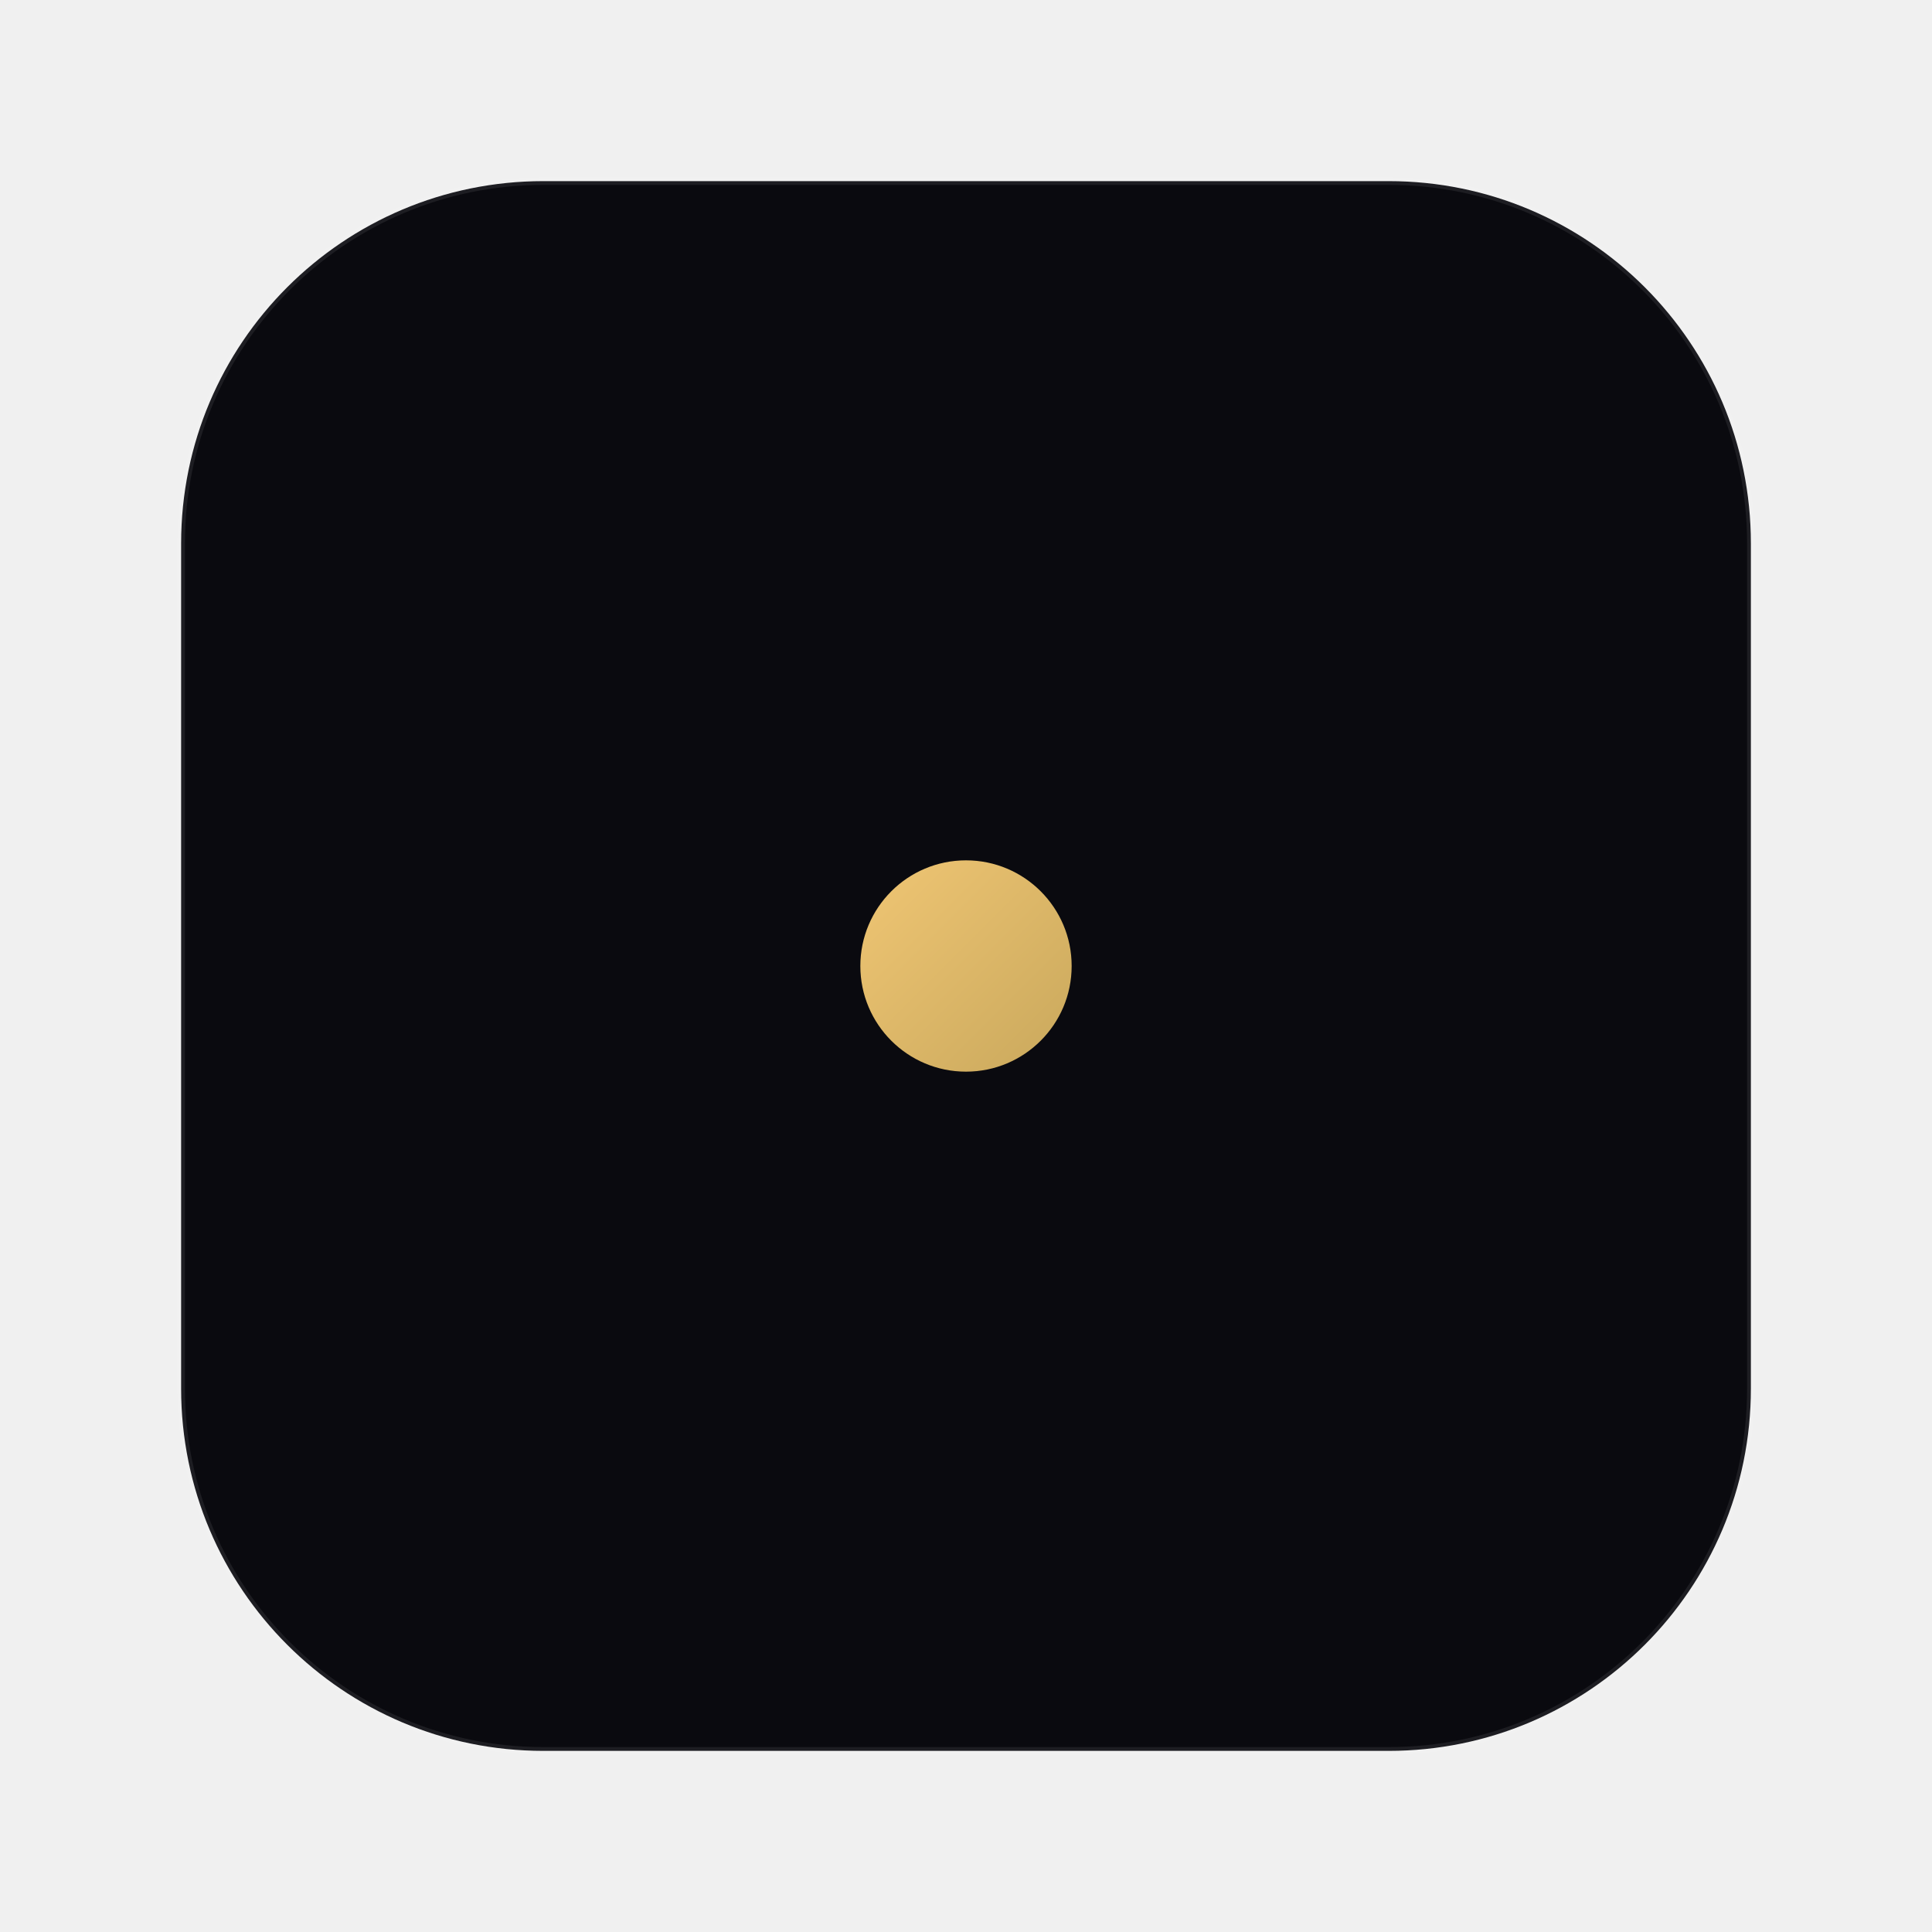
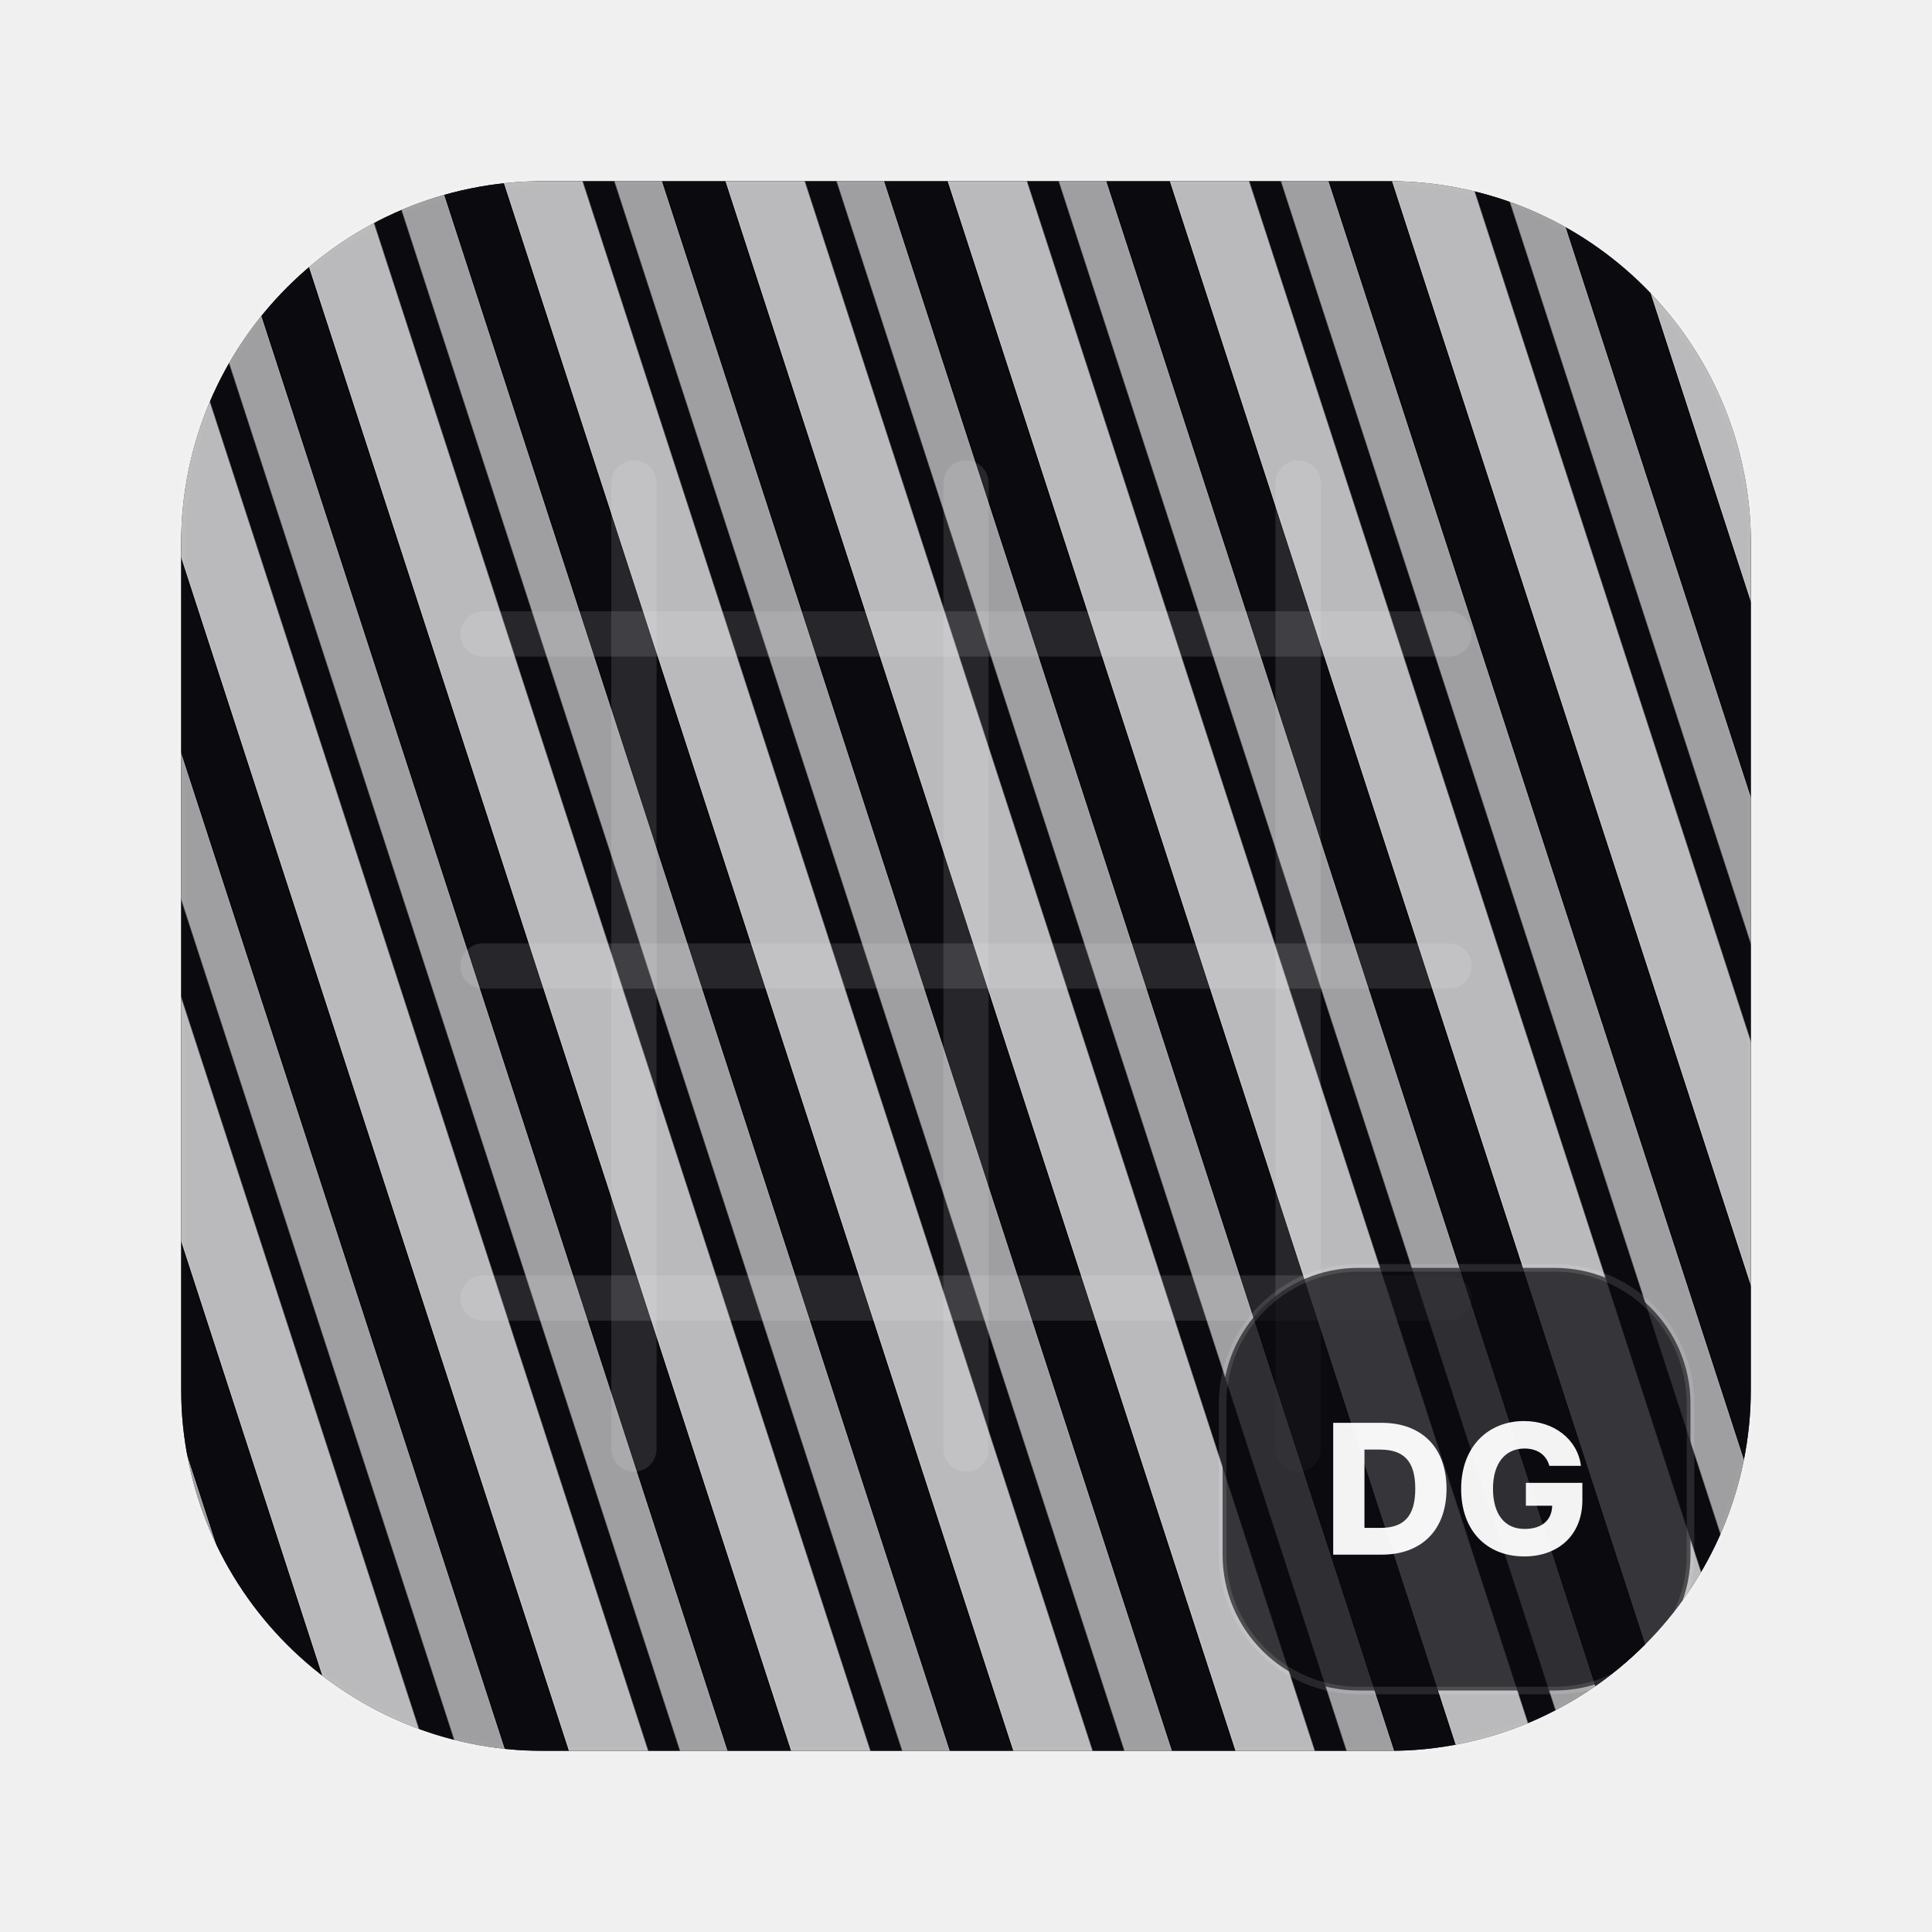
<svg xmlns="http://www.w3.org/2000/svg" width="256" height="256" viewBox="0 0 256 256">
  <defs>
-     <linearGradient id="g" x1="0" y1="0" x2="1" y2="1">
-       <stop offset="0" stop-color="#f0c674" />
-       <stop offset="1" stop-color="#c9a85c" />
-     </linearGradient>
+     <clipPath id="r">
+       <rect x="24" y="24" width="208" height="208" rx="48" />
+     </clipPath>
+     <pattern id="zebra" width="28" height="28" patternUnits="userSpaceOnUse" patternTransform="rotate(-18)">
+       <rect width="28" height="28" fill="#0a0a0f" />
+       <rect x="0" y="0" width="10" height="28" fill="#ffffff" opacity="0.92" />
+       <rect x="14" y="0" width="6" height="28" fill="#ffffff" opacity="0.78" />
+     </pattern>
  </defs>
-   <rect x="24" y="24" width="208" height="208" rx="48" fill="#0a0a0f" stroke="rgba(255,255,255,0.08)" />
-   <g stroke="url(#g)" stroke-width="10" stroke-linecap="round" opacity="0.95">
-     <path d="M64 84h128" />
-     <path d="M64 128h128" />
-     <path d="M64 172h128" />
-     <path d="M84 64v128" />
-     <path d="M128 64v128" />
-     <path d="M172 64v128" />
+   <rect x="24" y="24" width="208" height="208" rx="48" fill="#0a0a0f" stroke="rgba(255,255,255,0.10)" />
+   <g clip-path="url(#r)">
+     <rect x="24" y="24" width="208" height="208" fill="url(#zebra)" opacity="0.95" />
+     <rect x="24" y="24" width="208" height="208" fill="#0a0a0f" opacity="0.18" />
+     <g stroke="rgba(255,255,255,0.12)" stroke-width="6" stroke-linecap="round">
+       <path d="M64 84h128" />
+       <path d="M64 128h128" />
+       <path d="M64 172h128" />
+       <path d="M84 64v128" />
+       <path d="M128 64v128" />
+       <path d="M172 64v128" />
+     </g>
+     <g transform="translate(0 0)">
+       <rect x="162" y="168" width="62" height="56" rx="18" fill="rgba(10,10,15,0.75)" stroke="rgba(255,255,255,0.12)" />
+       <text x="193" y="206" text-anchor="middle" font-family="'Space Grotesk', system-ui, -apple-system, sans-serif" font-size="24" font-weight="800" fill="#ffffff" opacity="0.95">DG</text>
+     </g>
  </g>
-   <circle cx="128" cy="128" r="14" fill="url(#g)" />
</svg>
